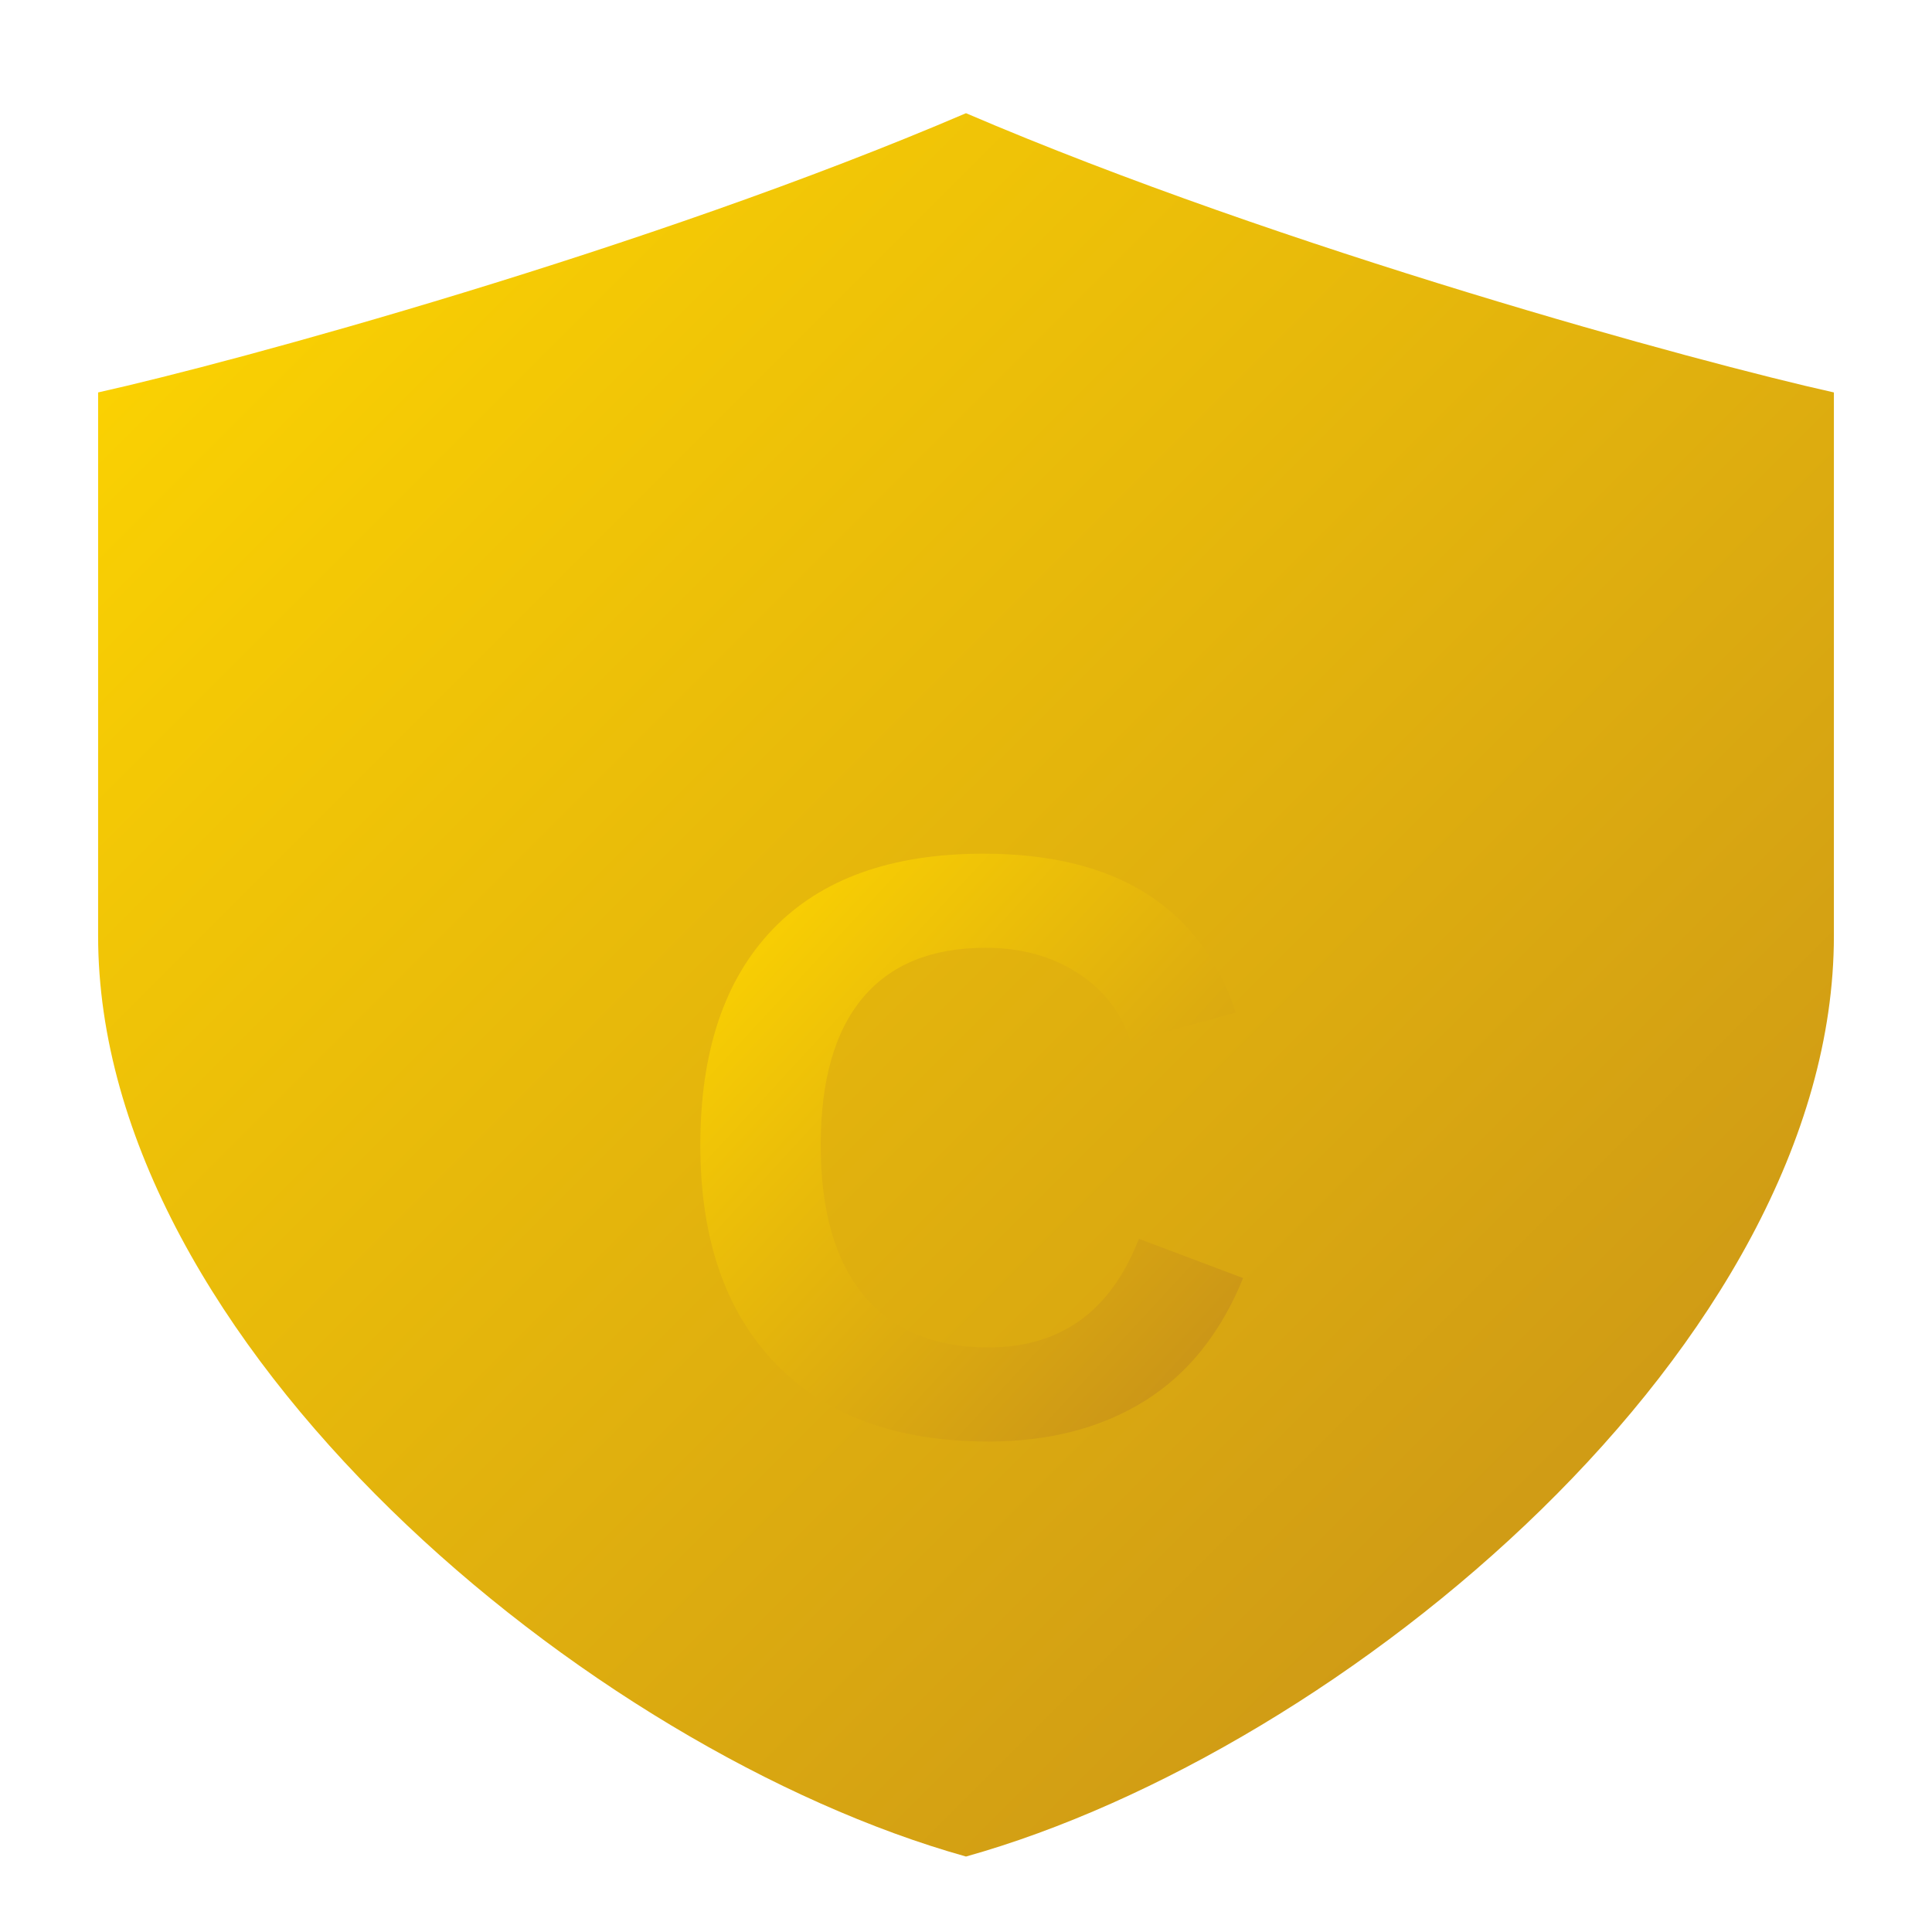
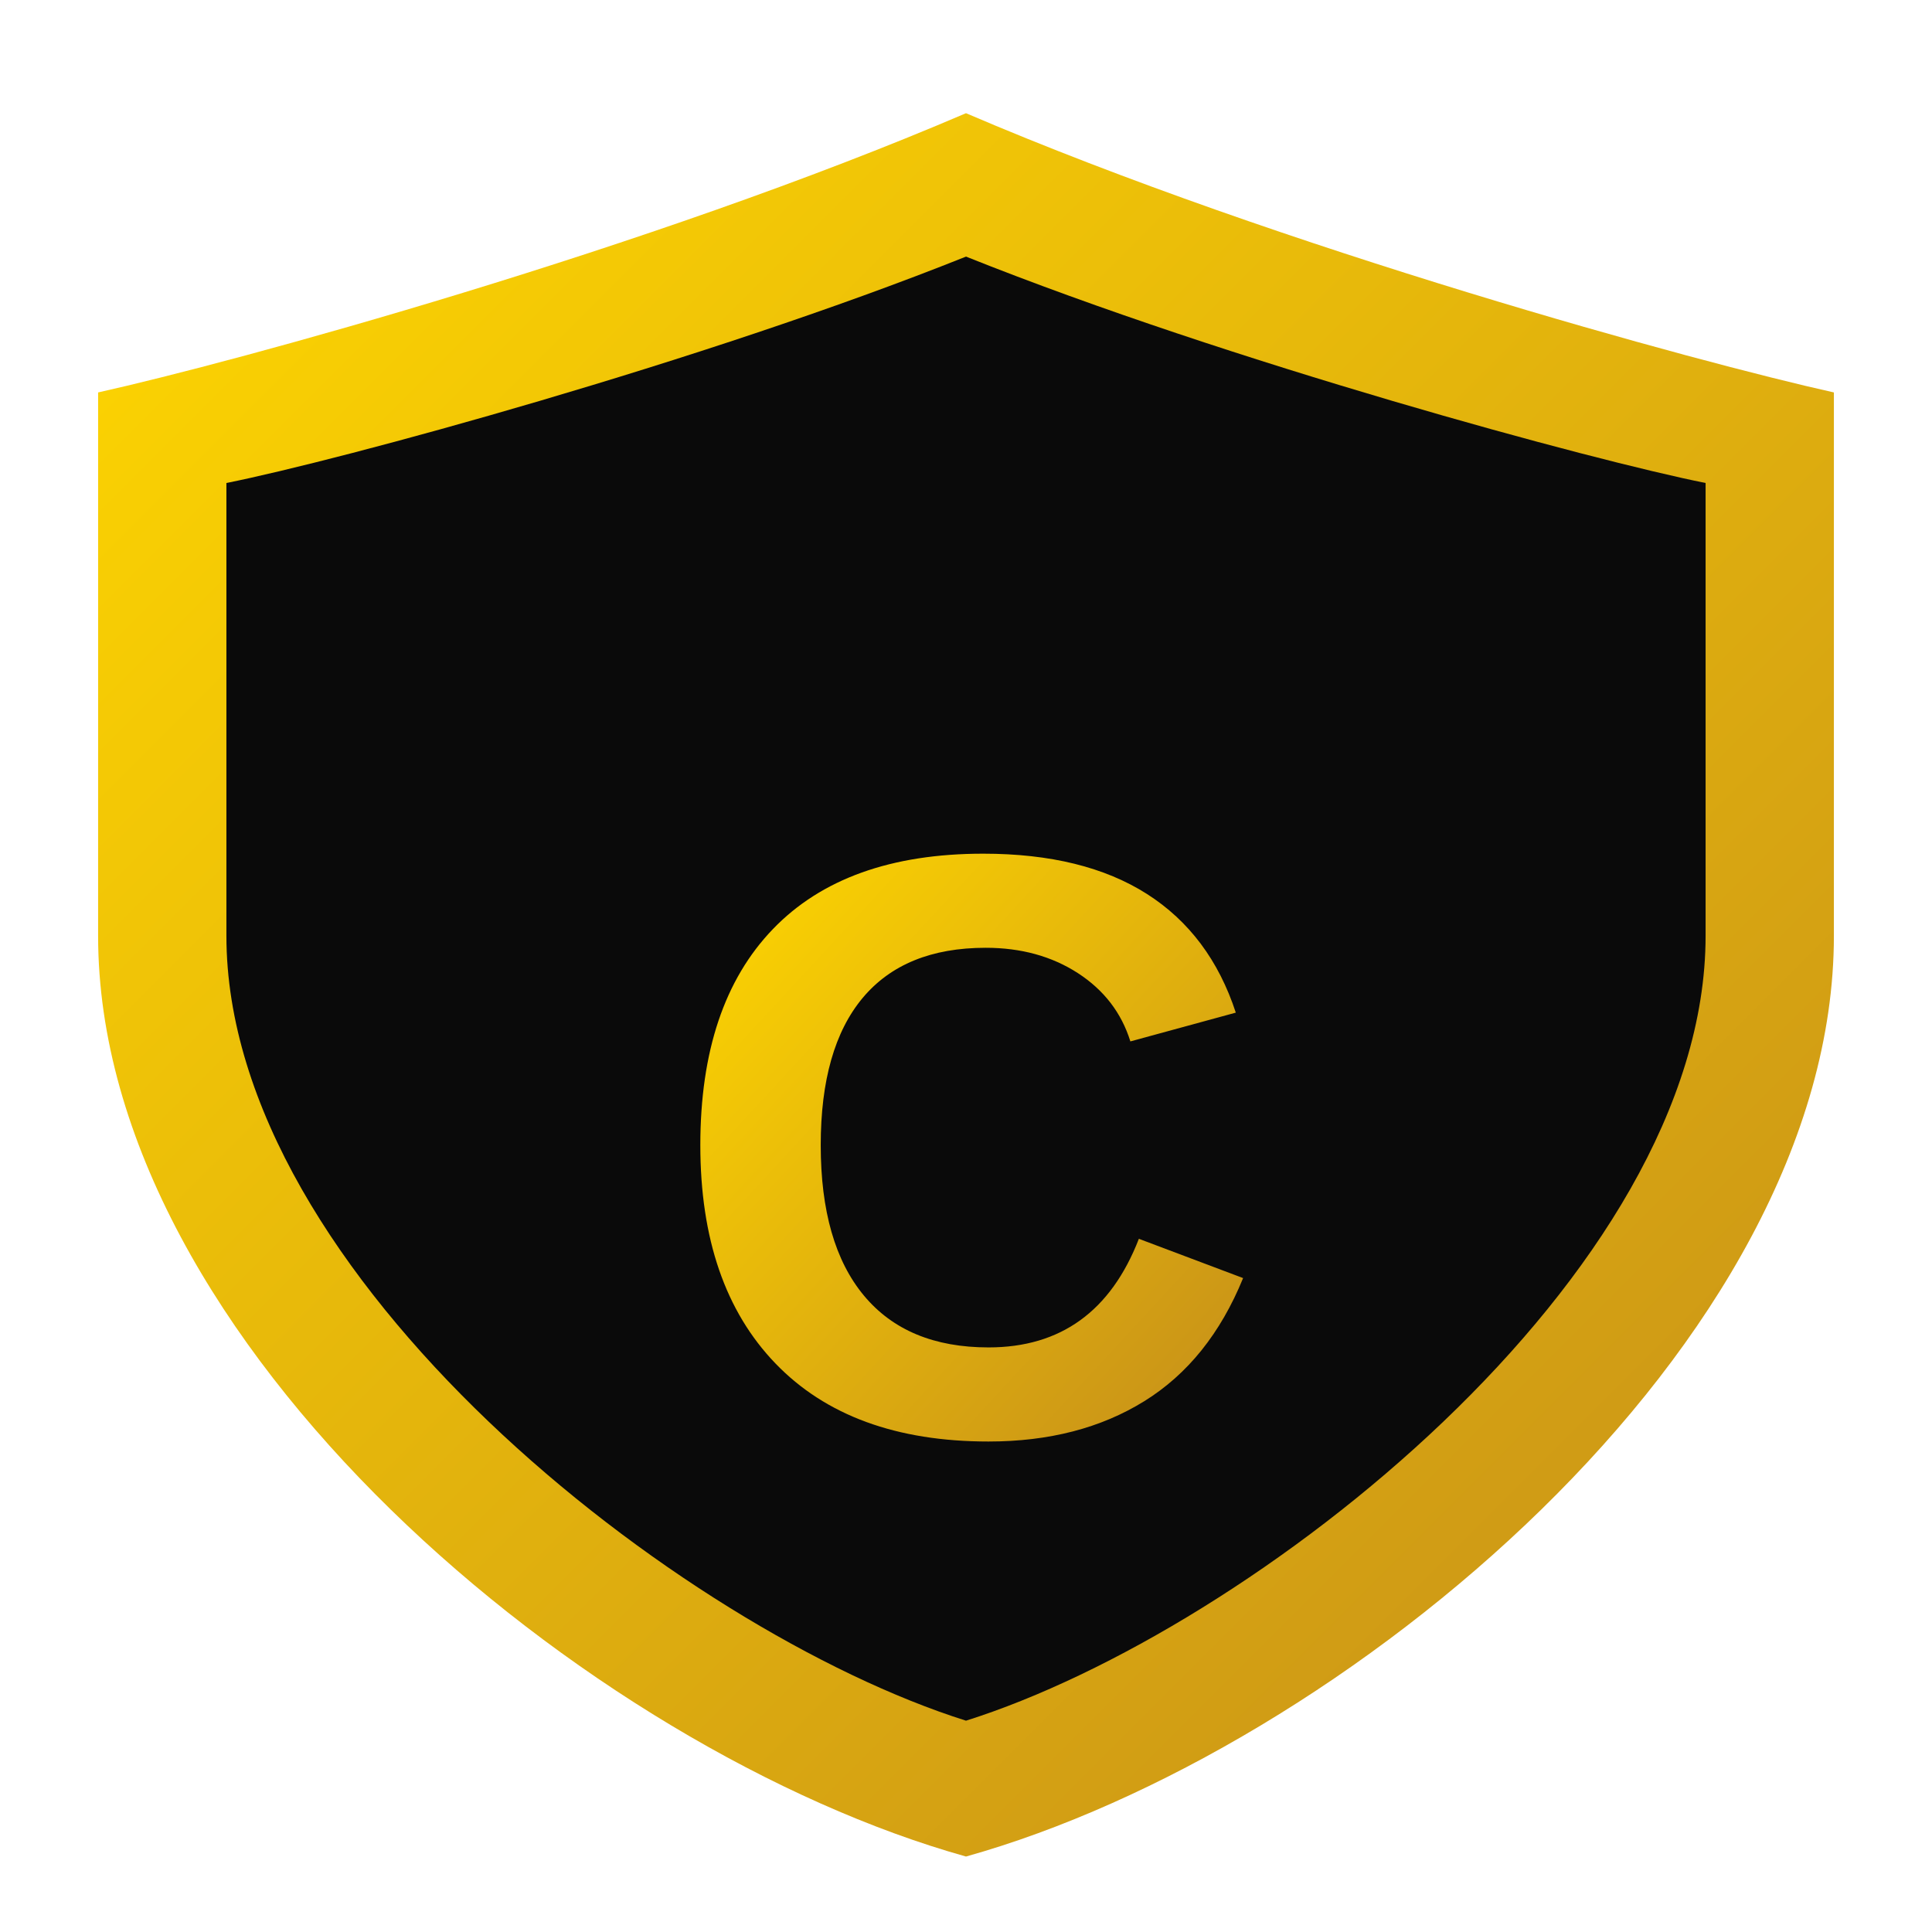
<svg xmlns="http://www.w3.org/2000/svg" width="256" height="256" viewBox="0 0 256 256">
  <defs>
    <linearGradient id="g" x1="0%" y1="0%" x2="100%" y2="100%">
      <stop stop-color="#FFD700" offset="0%" />
      <stop stop-color="#C58E1A" offset="100%" />
    </linearGradient>
  </defs>
  <path d="M128,15 C170,33 225,48 243,52 L243,124 C243,178 178,232 128,246 C78,232 13,178 13,124 L13,52 C31,48 86,33 128,15 Z" fill="url(#g)" />
-   <path d="M128,34 C163,48 211,61 226,64 L226,124 C226,169 166,216 128,228 C90,216 30,169 30,124 L30,64 C45,61 93,48 128,34 Z" fill="none" />
+   <path d="M128,34 C163,48 211,61 226,64 L226,124 C226,169 166,216 128,228 C90,216 30,169 30,124 L30,64 C45,61 93,48 128,34 Z" fill="#0a0a0a" />
  <text x="50%" y="62%" dominant-baseline="middle" text-anchor="middle" font-family="Arial, sans-serif" font-size="110" font-weight="bold" fill="url(#g)">C</text>
</svg>
